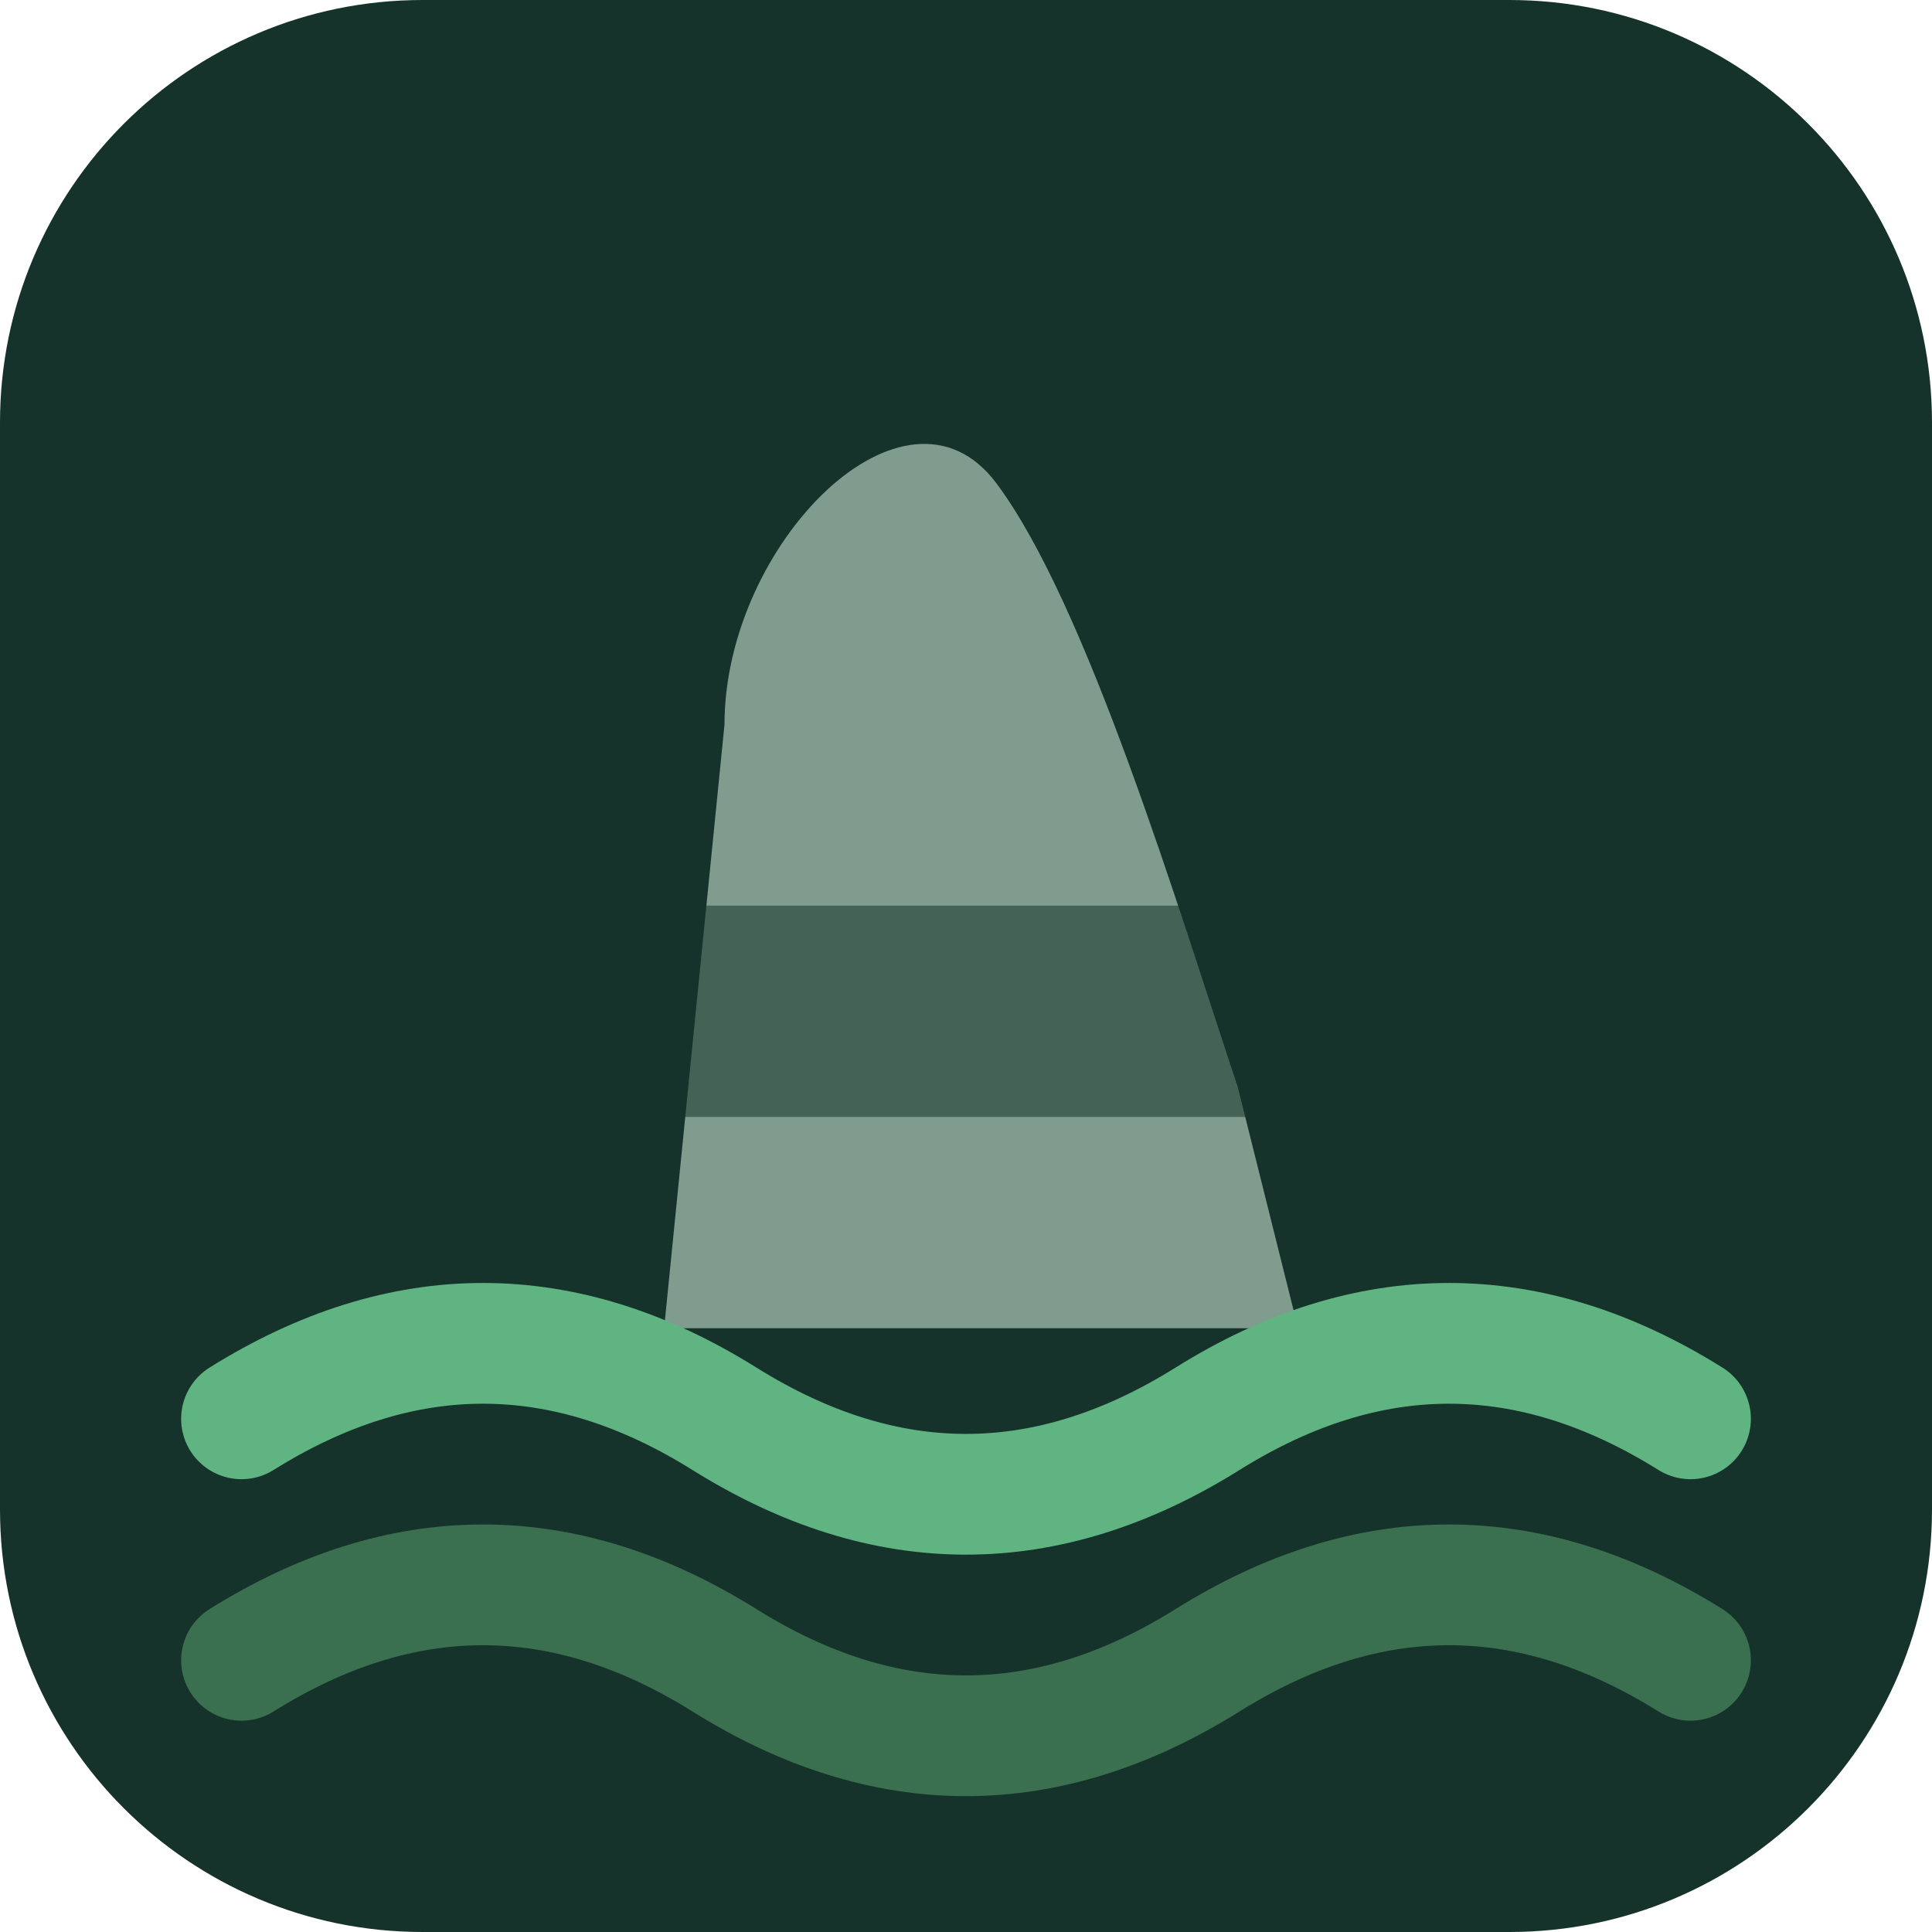
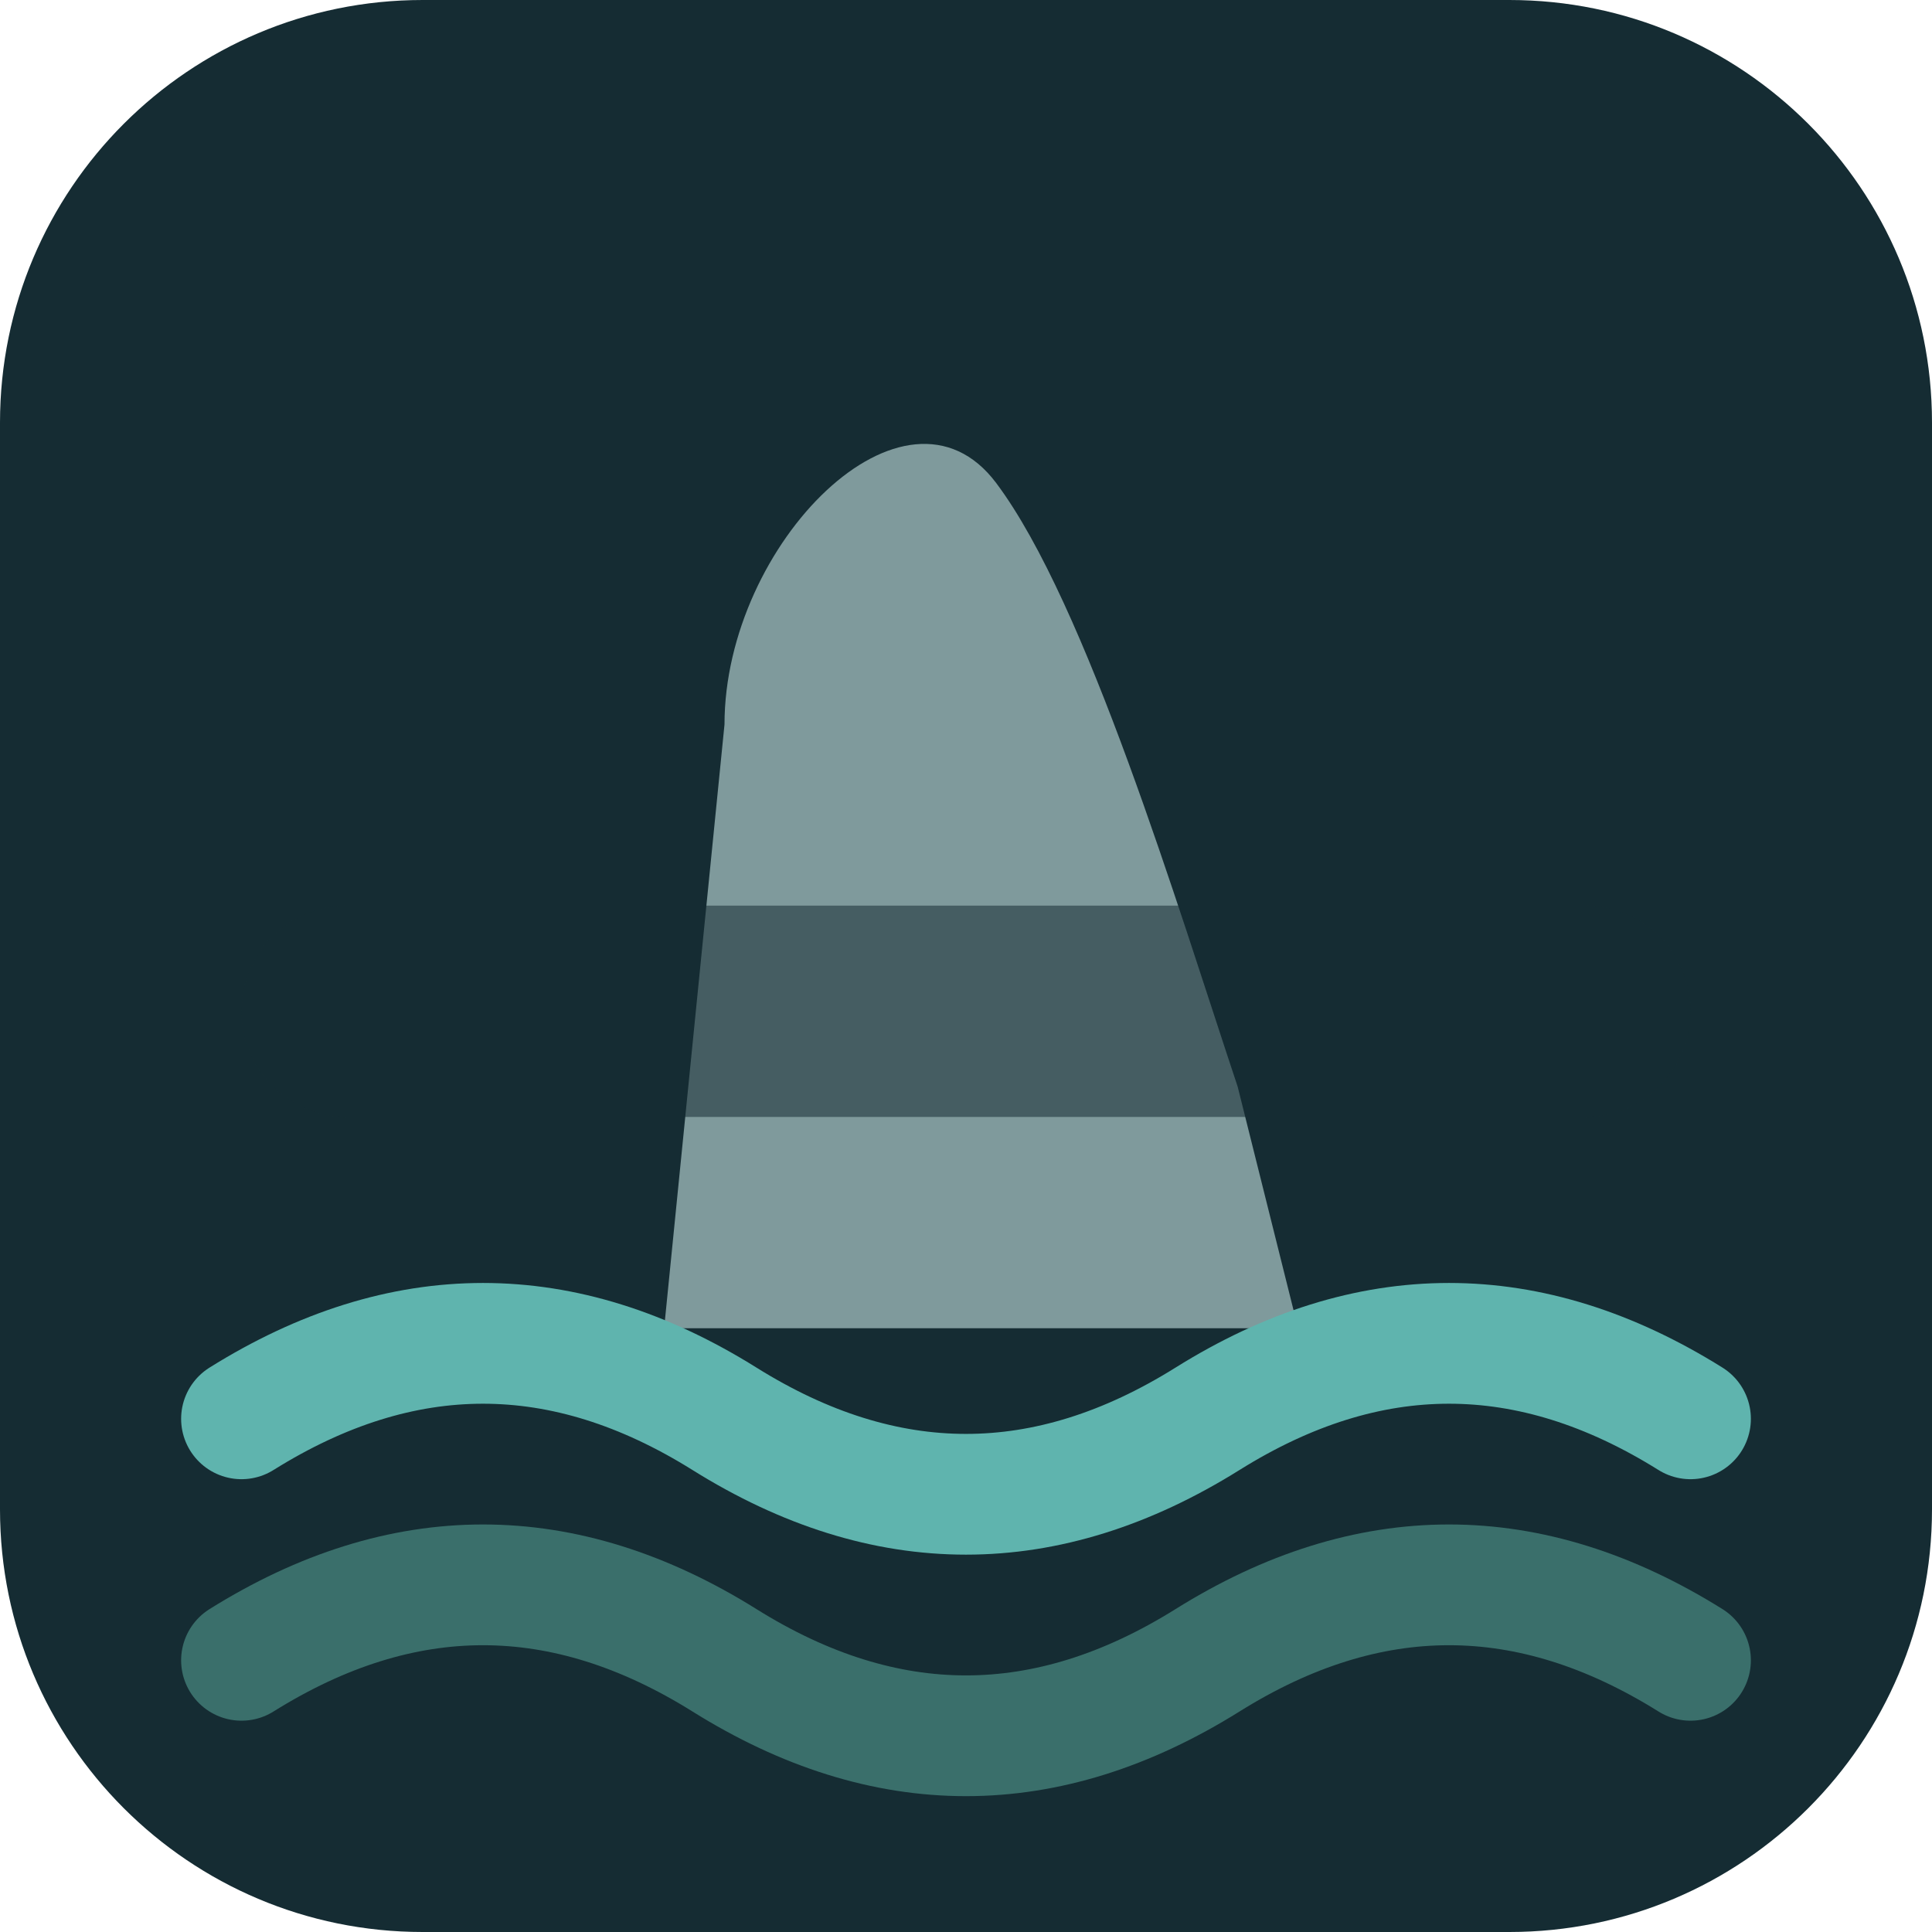
<svg xmlns="http://www.w3.org/2000/svg" viewBox="0 0 64 64">
-   <rect width="64" height="64" rx="14" fill="#15332a" />
-   <path d="M22 44 L24 24 C24 18 30 12 33 16 C36 20 39 30 41 36 L43 44 Z" fill="#7f9c8f" />
-   <rect x="8" y="30" width="48" height="7" rx="3.5" fill="#15332a" opacity="0.55" />
-   <path d="M8 47 Q16 42 24 47 T40 47 T56 47" fill="none" stroke="#5fb481" stroke-width="4" stroke-linecap="round" />
-   <path d="M8 55 Q16 50 24 55 T40 55 T56 55" fill="none" stroke="#3a6f4f" stroke-width="4" stroke-linecap="round" />
+   <rect width="64" height="64" rx="14" fill="#152c33" />
+   <path d="M22 44 L24 24 C24 18 30 12 33 16 C36 20 39 30 41 36 L43 44 Z" fill="#7f9a9c" />
+   <rect x="8" y="30" width="48" height="7" rx="3.5" fill="#152c33" opacity="0.55" />
+   <path d="M8 47 Q16 42 24 47 T40 47 T56 47" fill="none" stroke="#5fb4ae" stroke-width="4" stroke-linecap="round" />
+   <path d="M8 55 Q16 50 24 55 T40 55 T56 55" fill="none" stroke="#3a6f6b" stroke-width="4" stroke-linecap="round" />
</svg>
